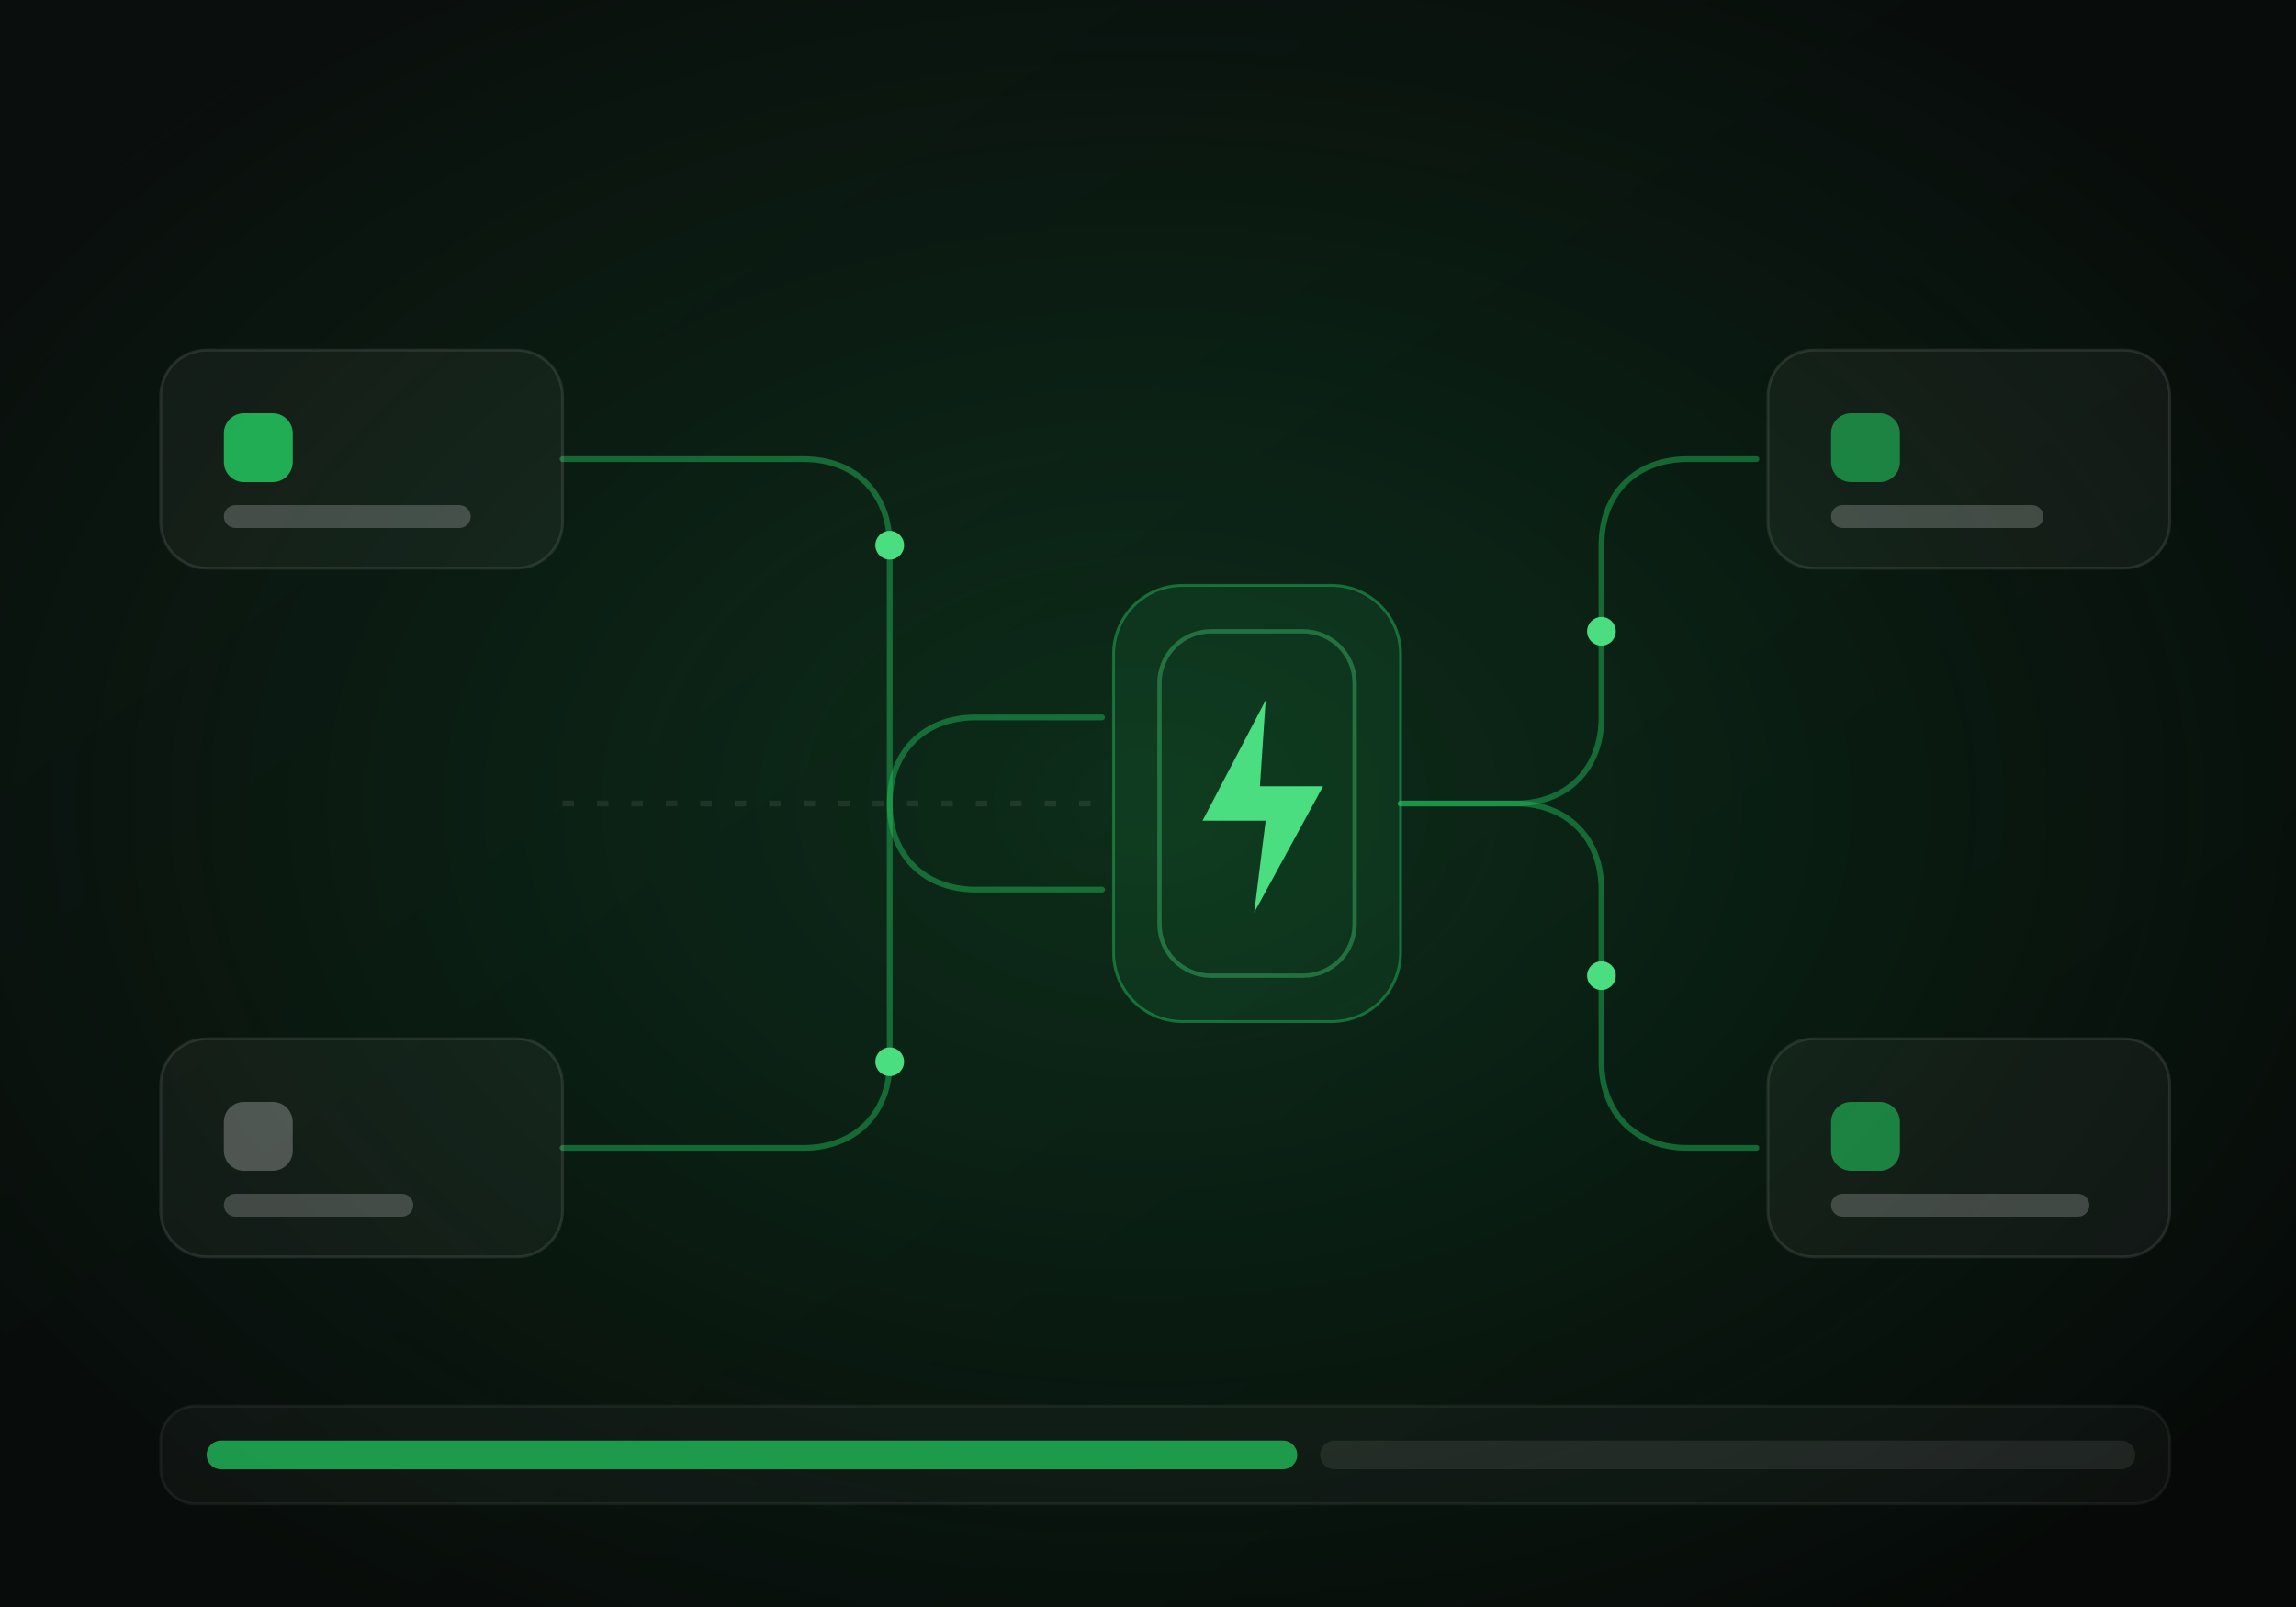
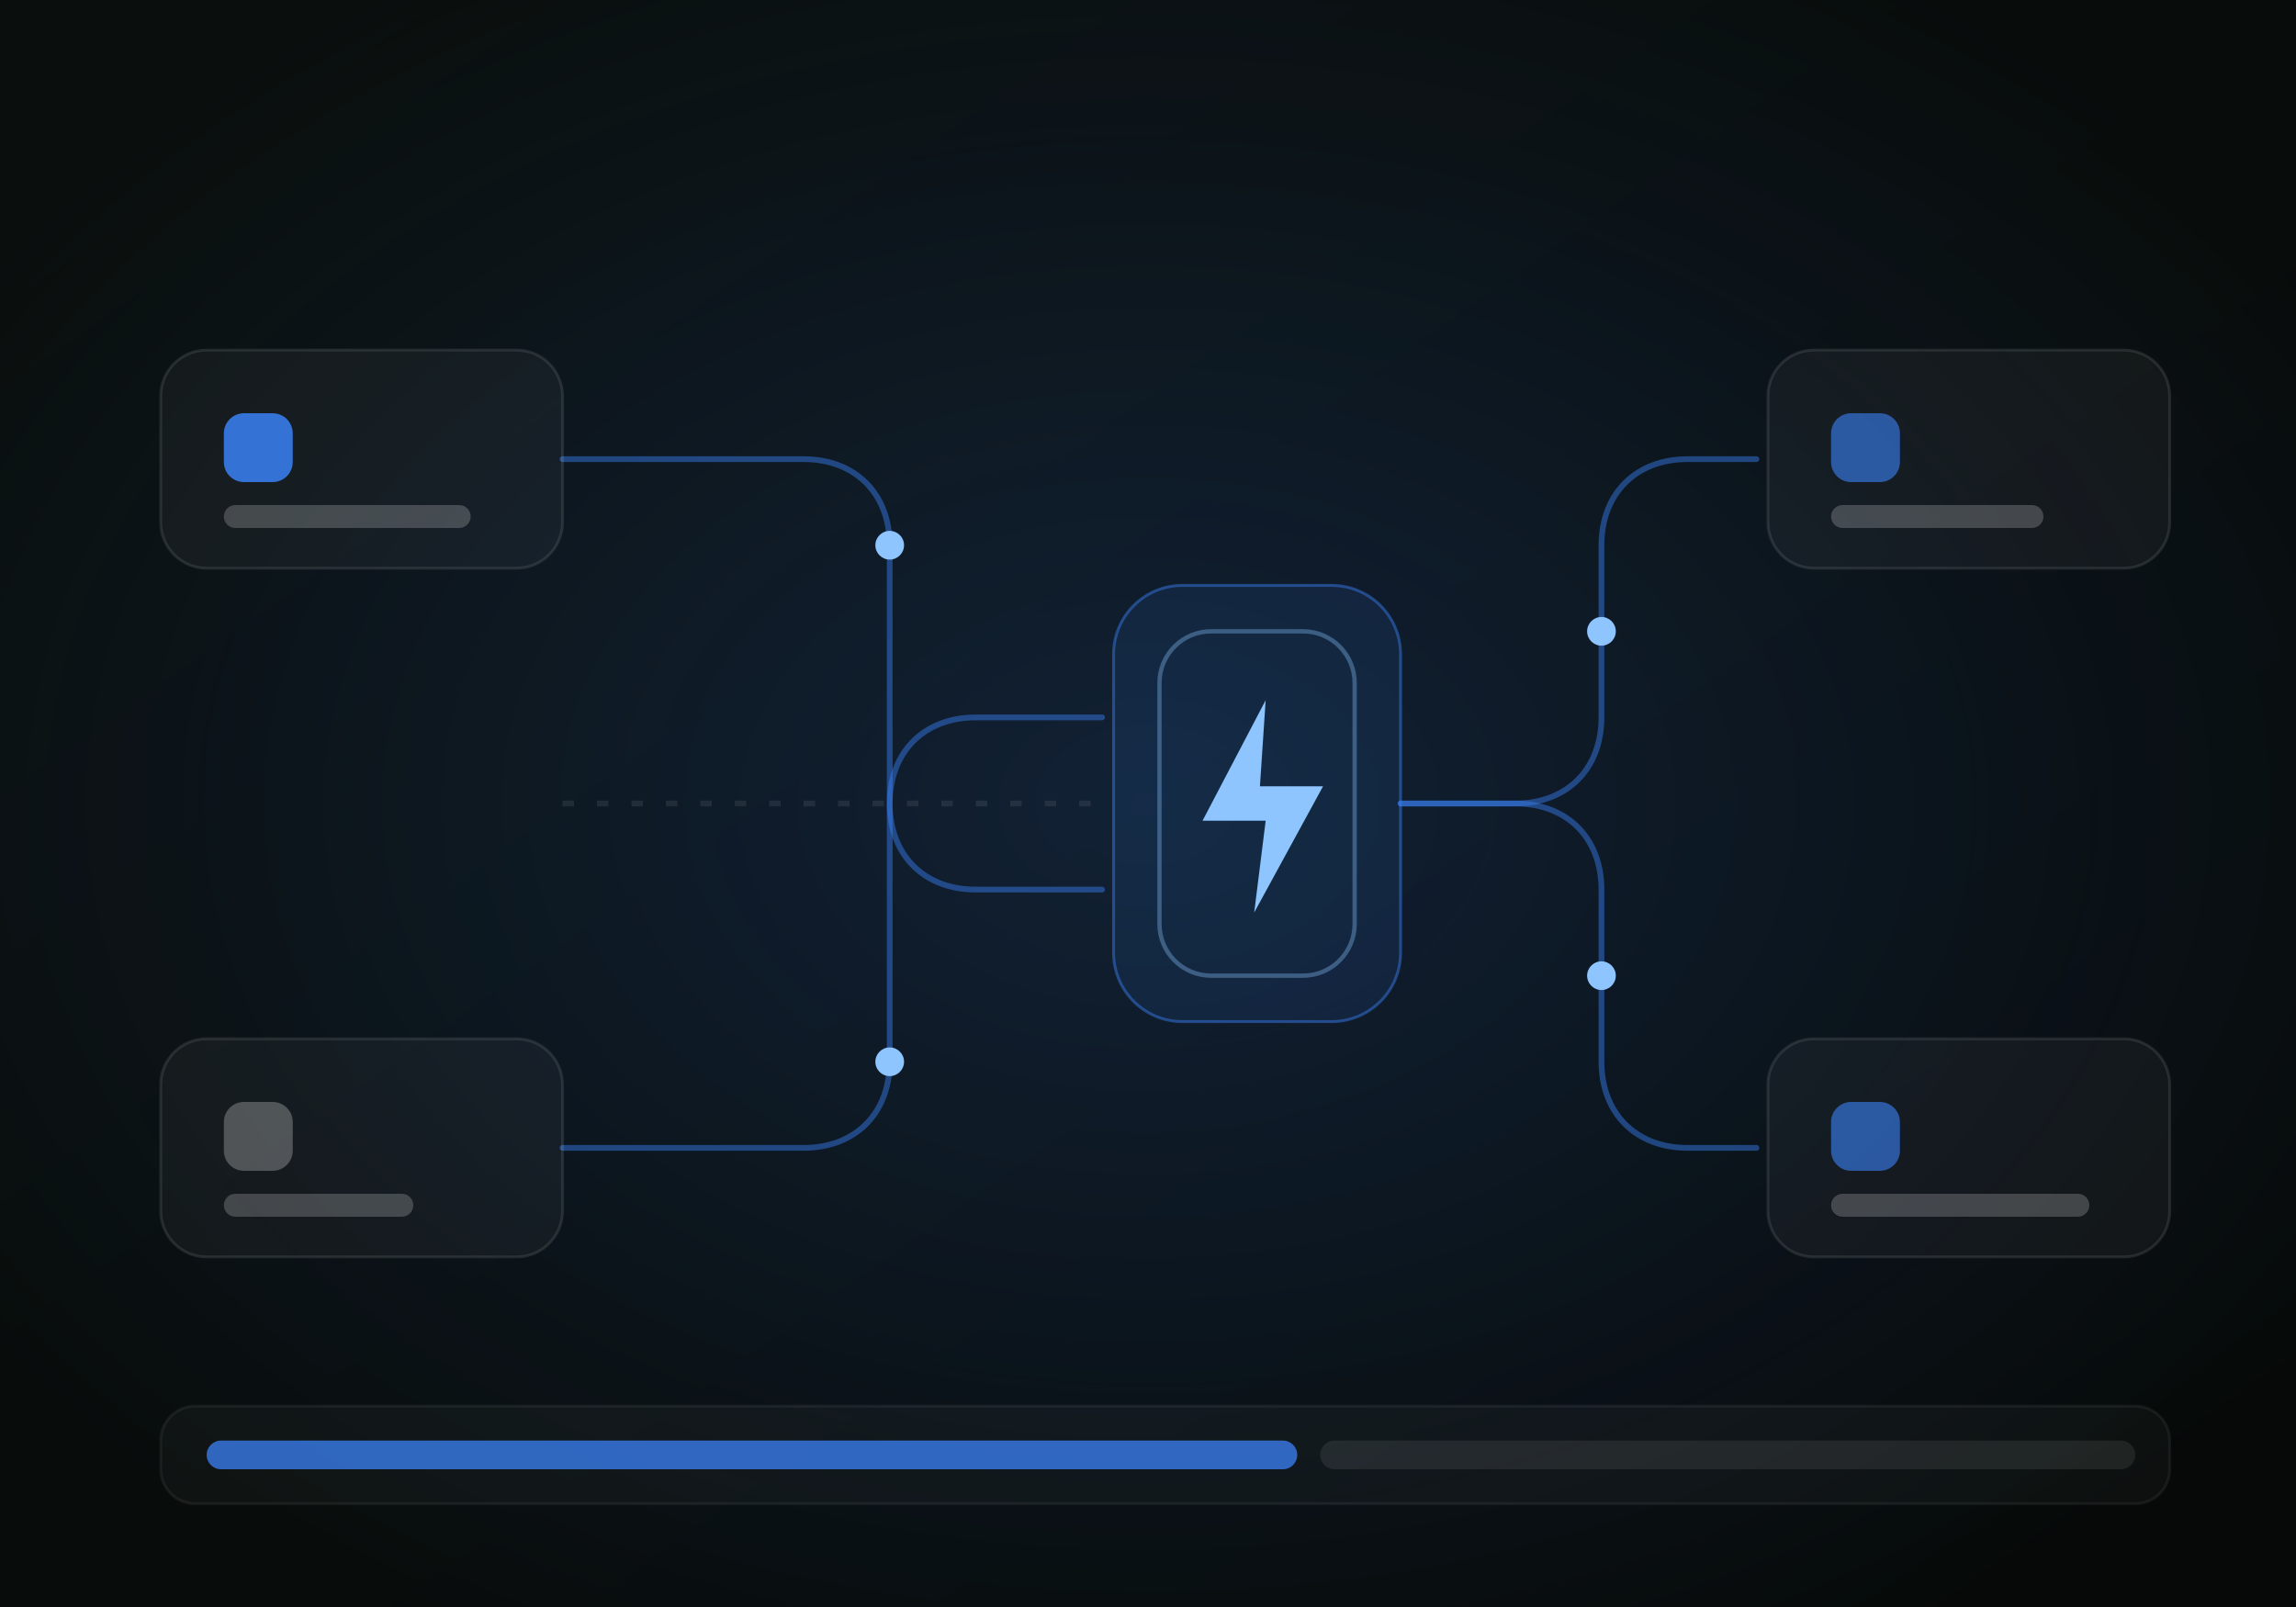
<svg xmlns="http://www.w3.org/2000/svg" viewBox="0 0 800 560" width="800" height="560" role="img" aria-label="Fluxo de automacao de processos">
  <defs>
    <linearGradient id="autoBg" x1="0" y1="0" x2="1" y2="1">
      <stop offset="0" stop-color="#0a0f0d" />
      <stop offset="1" stop-color="#060908" />
    </linearGradient>
    <radialGradient id="autoGlow" cx="0.5" cy="0.5" r="0.6">
-       <stop offset="0" stop-color="#22c55e" stop-opacity="0.18" />
-       <stop offset="1" stop-color="#22c55e" stop-opacity="0" />
+       <stop offset="0" stop-color="#3b82f6" stop-opacity="0.18" />
+       <stop offset="1" stop-color="#3b82f6" stop-opacity="0" />
    </radialGradient>
  </defs>
  <rect width="800" height="560" fill="url(#autoBg)" />
  <rect width="800" height="560" fill="url(#autoGlow)" />
-   <g stroke="#22c55e" stroke-opacity="0.45" stroke-width="2" fill="none" stroke-linecap="round">
+   <g stroke="#3b82f6" stroke-opacity="0.45" stroke-width="2" fill="none" stroke-linecap="round">
    <path d="M196 160h84c18 0 30 12 30 30v90c0 18 12 30 30 30h44" />
    <path d="M196 400h84c18 0 30-12 30-30v-90c0-18 12-30 30-30h44" />
    <path d="M488 280h40c18 0 30-12 30-30v-60c0-18 12-30 30-30h24" />
    <path d="M488 280h40c18 0 30 12 30 30v60c0 18 12 30 30 30h24" />
  </g>
  <g stroke="#ffffff" stroke-opacity="0.08" stroke-width="2" stroke-dasharray="4 8" fill="none">
    <path d="M196 280h192" />
  </g>
  <g>
    <rect x="56" y="122" width="140" height="76" rx="16" fill="#ffffff" fill-opacity="0.04" stroke="#ffffff" stroke-opacity="0.1" />
-     <rect x="78" y="144" width="24" height="24" rx="7" fill="#22c55e" fill-opacity="0.85" />
+     <rect x="78" y="144" width="24" height="24" rx="7" fill="#3b82f6" fill-opacity="0.85" />
    <rect x="78" y="176" width="86" height="8" rx="4" fill="#ffffff" fill-opacity="0.2" />
  </g>
  <g>
    <rect x="56" y="362" width="140" height="76" rx="16" fill="#ffffff" fill-opacity="0.04" stroke="#ffffff" stroke-opacity="0.1" />
    <rect x="78" y="384" width="24" height="24" rx="7" fill="#ffffff" fill-opacity="0.25" />
    <rect x="78" y="416" width="66" height="8" rx="4" fill="#ffffff" fill-opacity="0.2" />
  </g>
-   <rect x="388" y="204" width="100" height="152" rx="24" fill="#22c55e" fill-opacity="0.1" stroke="#22c55e" stroke-opacity="0.45" />
-   <path d="M441 244l-22 42h22l-4 32 24-44h-22l2-30z" fill="#4ade80" />
-   <g stroke="#4ade80" stroke-opacity="0.35" stroke-width="1.5" fill="none">
+   <rect x="388" y="204" width="100" height="152" rx="24" fill="#3b82f6" fill-opacity="0.1" stroke="#3b82f6" stroke-opacity="0.45" />
+   <path d="M441 244l-22 42h22l-4 32 24-44h-22l2-30z" fill="#8ec5ff" />
+   <g stroke="#8ec5ff" stroke-opacity="0.35" stroke-width="1.5" fill="none">
    <rect x="404" y="220" width="68" height="120" rx="18" />
  </g>
  <g>
    <rect x="616" y="122" width="140" height="76" rx="16" fill="#ffffff" fill-opacity="0.04" stroke="#ffffff" stroke-opacity="0.1" />
-     <rect x="638" y="144" width="24" height="24" rx="7" fill="#22c55e" fill-opacity="0.6" />
+     <rect x="638" y="144" width="24" height="24" rx="7" fill="#3b82f6" fill-opacity="0.6" />
    <rect x="638" y="176" width="74" height="8" rx="4" fill="#ffffff" fill-opacity="0.2" />
  </g>
  <g>
    <rect x="616" y="362" width="140" height="76" rx="16" fill="#ffffff" fill-opacity="0.04" stroke="#ffffff" stroke-opacity="0.1" />
-     <rect x="638" y="384" width="24" height="24" rx="7" fill="#22c55e" fill-opacity="0.6" />
+     <rect x="638" y="384" width="24" height="24" rx="7" fill="#3b82f6" fill-opacity="0.6" />
    <rect x="638" y="416" width="90" height="8" rx="4" fill="#ffffff" fill-opacity="0.2" />
  </g>
-   <g fill="#4ade80">
+   <g fill="#8ec5ff">
    <circle cx="310" cy="190" r="5" />
    <circle cx="310" cy="370" r="5" />
    <circle cx="558" cy="220" r="5" />
    <circle cx="558" cy="340" r="5" />
  </g>
  <g>
    <rect x="56" y="490" width="700" height="34" rx="12" fill="#ffffff" fill-opacity="0.03" stroke="#ffffff" stroke-opacity="0.06" />
-     <rect x="72" y="502" width="380" height="10" rx="5" fill="#22c55e" fill-opacity="0.75" />
+     <rect x="72" y="502" width="380" height="10" rx="5" fill="#3b82f6" fill-opacity="0.75" />
    <rect x="460" y="502" width="284" height="10" rx="5" fill="#ffffff" fill-opacity="0.08" />
  </g>
</svg>
